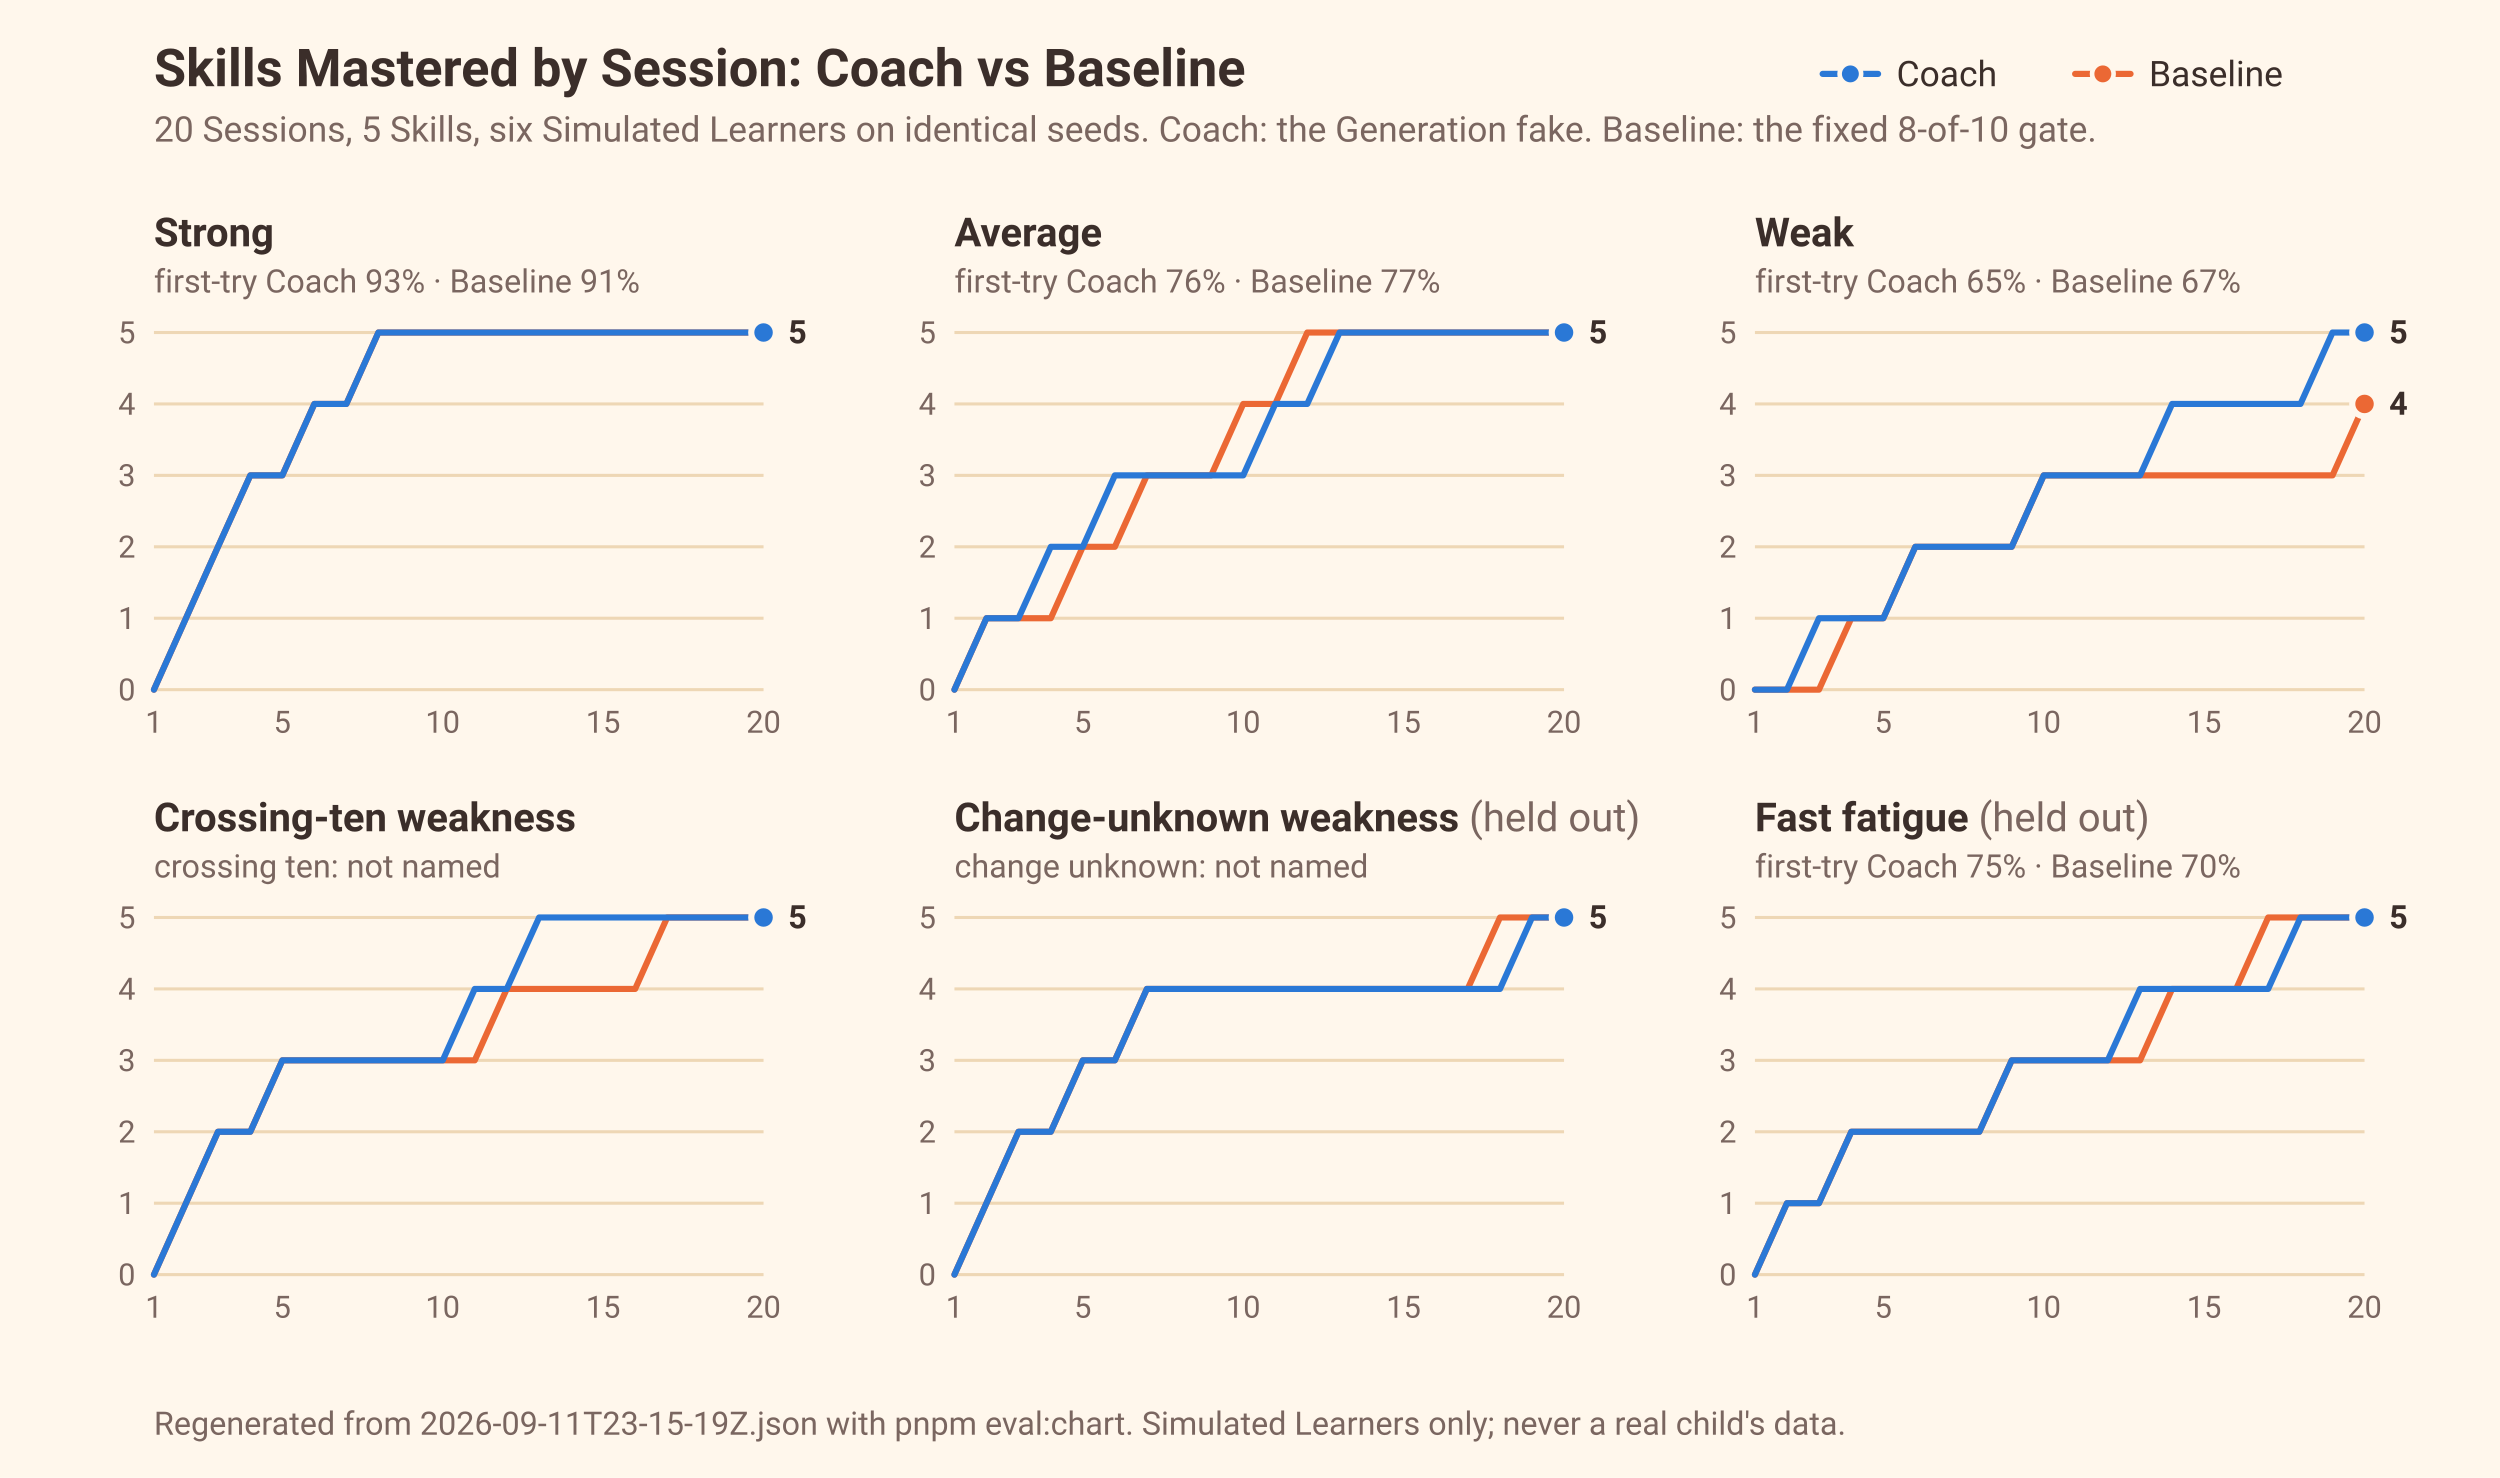
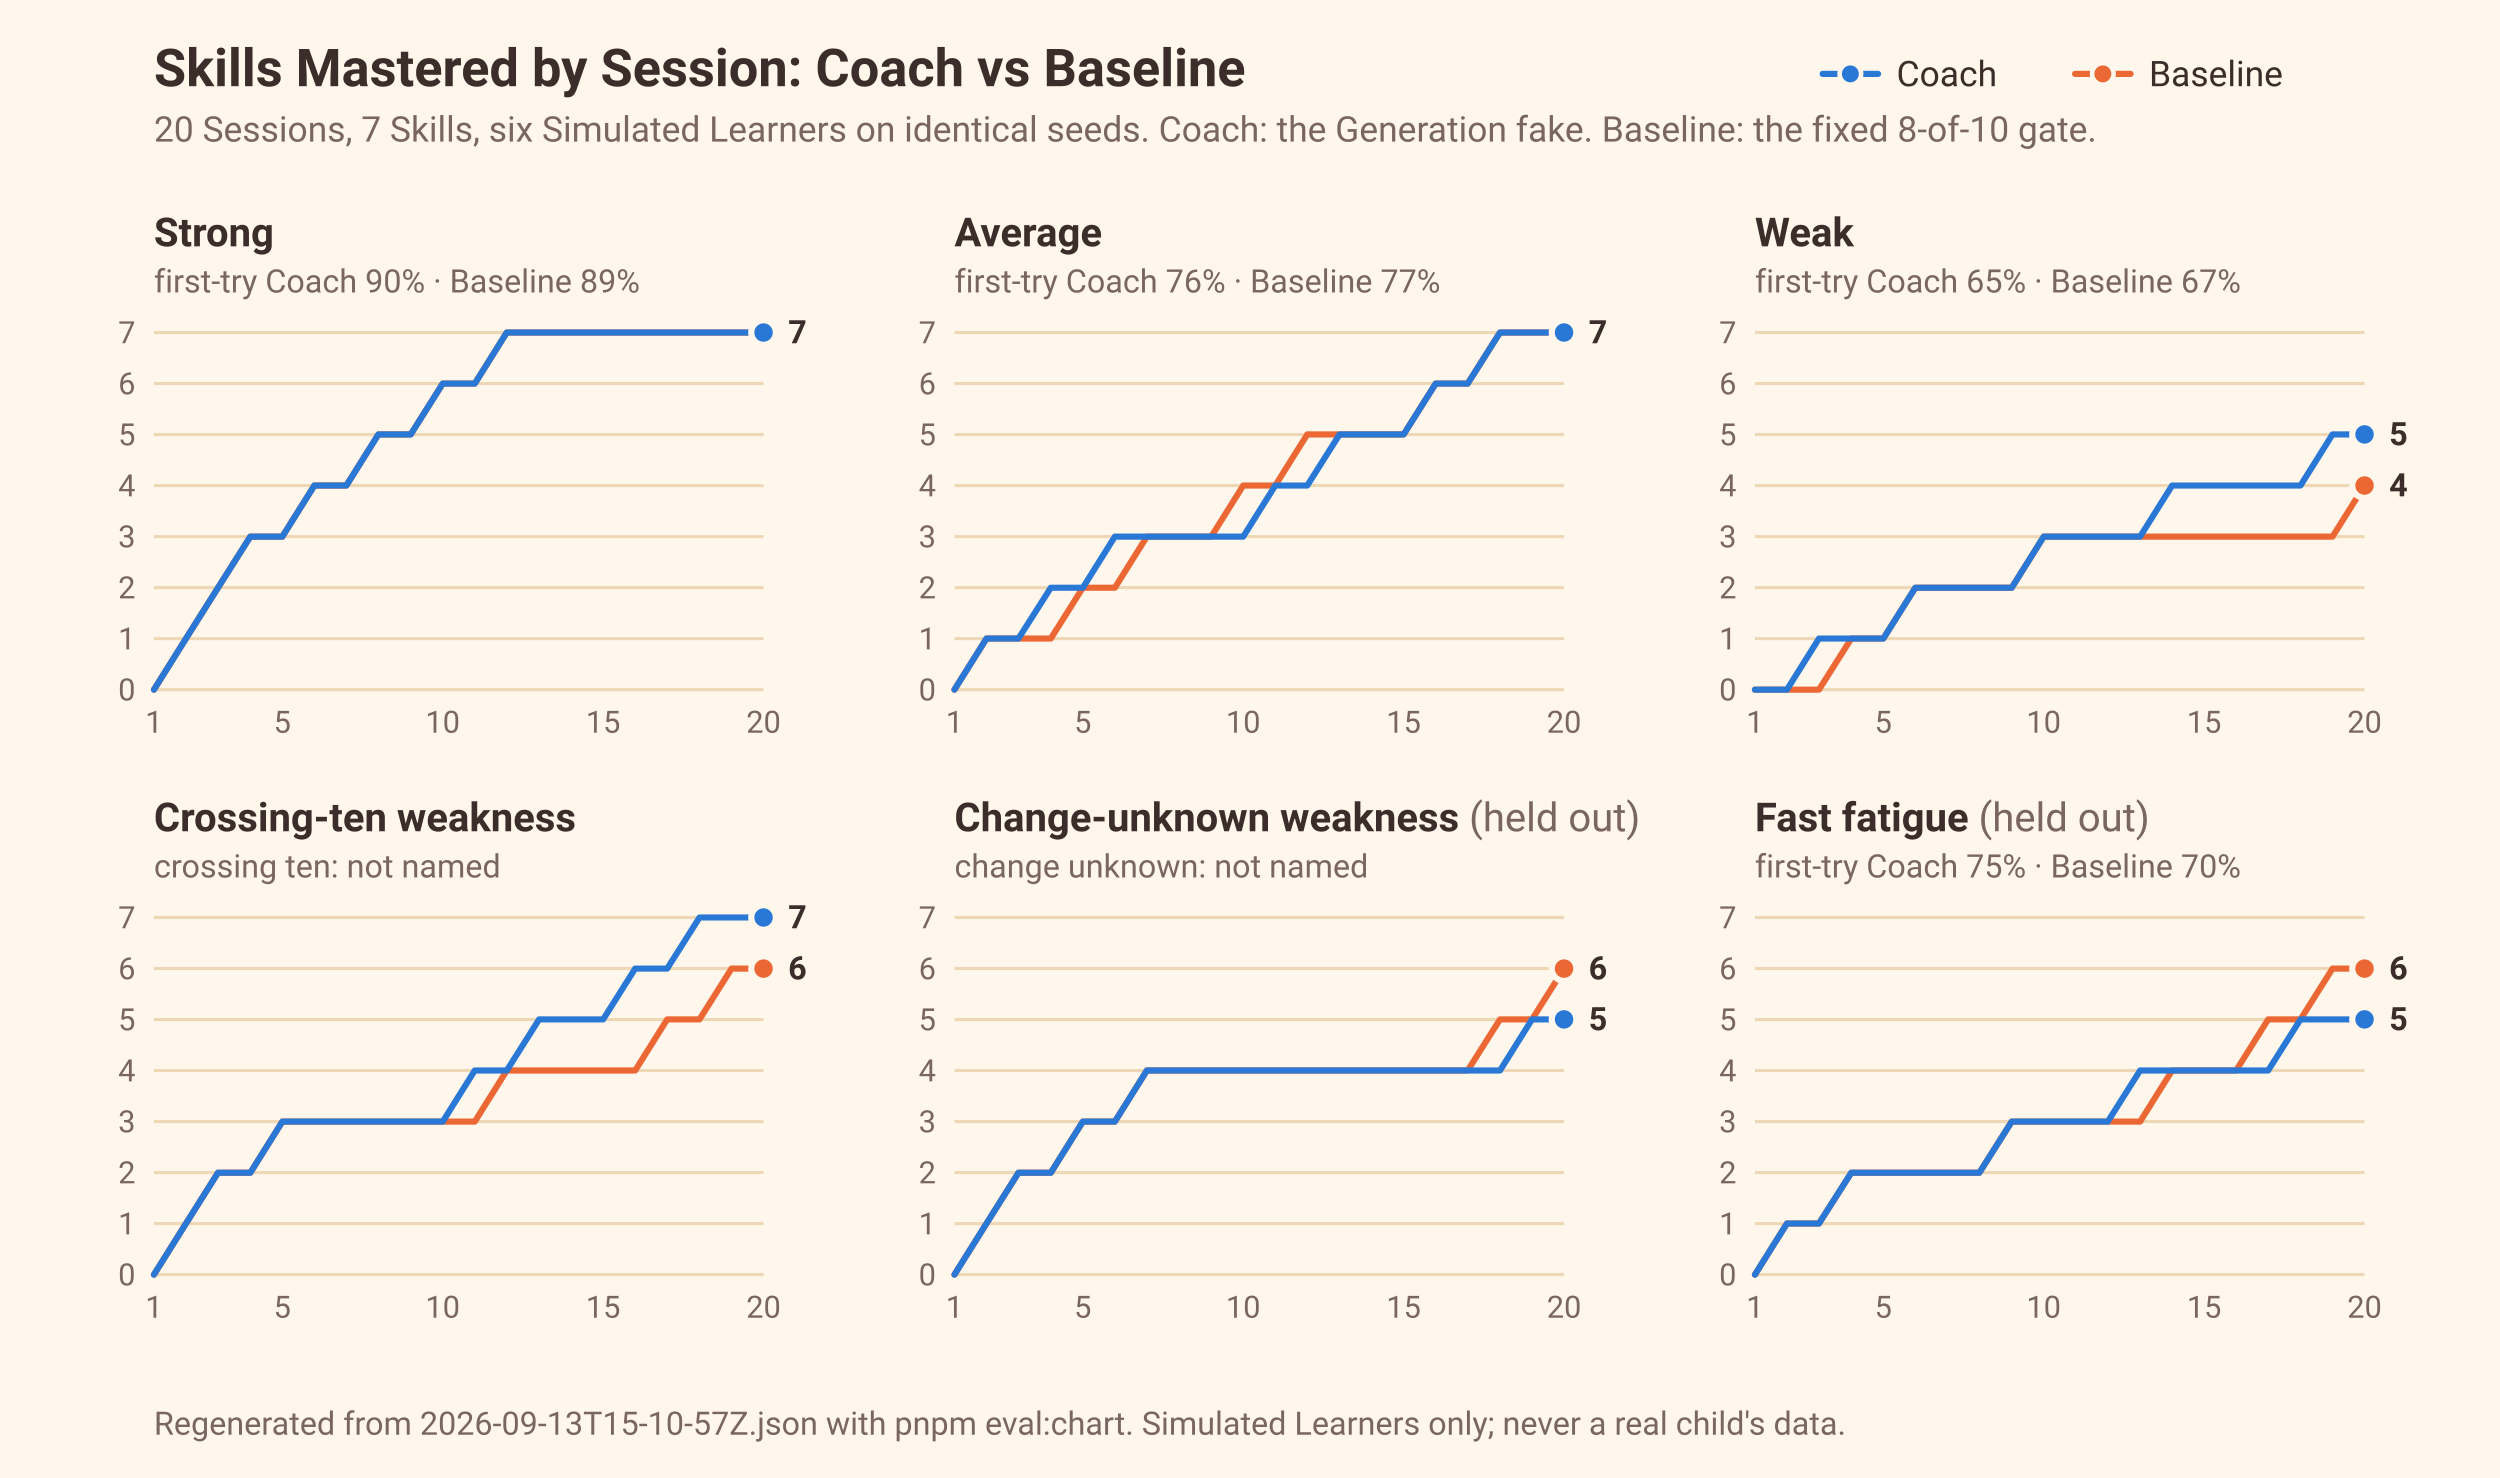
<svg xmlns="http://www.w3.org/2000/svg" width="812" height="480" viewBox="0 0 812 480" font-family="ui-sans-serif, system-ui, -apple-system, 'Segoe UI', Roboto, sans-serif" role="img" aria-label="Skills Mastered by Session for six Simulated Learners under the Coach and under the Baseline">
  <rect width="812" height="480" fill="#FFF7EC" />
  <text x="50" y="28" font-size="17" font-weight="600" fill="#3B2E2A">Skills Mastered by Session: Coach vs Baseline</text>
-   <text x="50" y="46" font-size="11.5" fill="#7A6660">20 Sessions, 5 Skills, six Simulated Learners on identical seeds. Coach: the Generation fake. Baseline: the fixed 8-of-10 gate.</text>
+   <text x="50" y="46" font-size="11.5" fill="#7A6660">20 Sessions, 7 Skills, six Simulated Learners on identical seeds. Coach: the Generation fake. Baseline: the fixed 8-of-10 gate.</text>
  <line x1="592" x2="610" y1="24" y2="24" stroke="#2a78d6" stroke-width="2" stroke-linecap="round" />
  <circle cx="601" cy="24" r="3.5" fill="#2a78d6" stroke="#FFF7EC" stroke-width="1.5" />
  <text x="616" y="28" font-size="11.5" fill="#3B2E2A">Coach</text>
  <line x1="674" x2="692" y1="24" y2="24" stroke="#eb6834" stroke-width="2" stroke-linecap="round" />
  <circle cx="683" cy="24" r="3.5" fill="#eb6834" stroke="#FFF7EC" stroke-width="1.5" />
  <text x="698" y="28" font-size="11.5" fill="#3B2E2A">Baseline</text>
  <g>
    <text x="50" y="80" font-size="13" font-weight="600" fill="#3B2E2A">Strong</text>
-     <text x="50" y="95" font-size="10.5" fill="#7A6660">first-try Coach 93% · Baseline 91%</text>
+     <text x="50" y="95" font-size="10.5" fill="#7A6660">first-try Coach 90% · Baseline 89%</text>
    <line x1="50" x2="248" y1="224" y2="224" stroke="#EED7B5" stroke-width="1" />
    <text x="44" y="227.5" text-anchor="end" font-size="10" fill="#7A6660">0</text>
-     <line x1="50" x2="248" y1="200.8" y2="200.8" stroke="#EED7B5" stroke-width="1" />
-     <text x="44" y="204.3" text-anchor="end" font-size="10" fill="#7A6660">1</text>
-     <line x1="50" x2="248" y1="177.6" y2="177.6" stroke="#EED7B5" stroke-width="1" />
-     <text x="44" y="181.1" text-anchor="end" font-size="10" fill="#7A6660">2</text>
-     <line x1="50" x2="248" y1="154.4" y2="154.4" stroke="#EED7B5" stroke-width="1" />
-     <text x="44" y="157.9" text-anchor="end" font-size="10" fill="#7A6660">3</text>
-     <line x1="50" x2="248" y1="131.2" y2="131.2" stroke="#EED7B5" stroke-width="1" />
-     <text x="44" y="134.7" text-anchor="end" font-size="10" fill="#7A6660">4</text>
+     <line x1="50" x2="248" y1="207.429" y2="207.429" stroke="#EED7B5" stroke-width="1" />
+     <text x="44" y="210.929" text-anchor="end" font-size="10" fill="#7A6660">1</text>
+     <line x1="50" x2="248" y1="190.857" y2="190.857" stroke="#EED7B5" stroke-width="1" />
+     <text x="44" y="194.357" text-anchor="end" font-size="10" fill="#7A6660">2</text>
+     <line x1="50" x2="248" y1="174.286" y2="174.286" stroke="#EED7B5" stroke-width="1" />
+     <text x="44" y="177.786" text-anchor="end" font-size="10" fill="#7A6660">3</text>
+     <line x1="50" x2="248" y1="157.714" y2="157.714" stroke="#EED7B5" stroke-width="1" />
+     <text x="44" y="161.214" text-anchor="end" font-size="10" fill="#7A6660">4</text>
+     <line x1="50" x2="248" y1="141.143" y2="141.143" stroke="#EED7B5" stroke-width="1" />
+     <text x="44" y="144.643" text-anchor="end" font-size="10" fill="#7A6660">5</text>
+     <line x1="50" x2="248" y1="124.571" y2="124.571" stroke="#EED7B5" stroke-width="1" />
+     <text x="44" y="128.071" text-anchor="end" font-size="10" fill="#7A6660">6</text>
    <line x1="50" x2="248" y1="108" y2="108" stroke="#EED7B5" stroke-width="1" />
-     <text x="44" y="111.5" text-anchor="end" font-size="10" fill="#7A6660">5</text>
+     <text x="44" y="111.5" text-anchor="end" font-size="10" fill="#7A6660">7</text>
    <text x="50" y="238" text-anchor="middle" font-size="10" fill="#7A6660">1</text>
    <text x="91.684" y="238" text-anchor="middle" font-size="10" fill="#7A6660">5</text>
    <text x="143.789" y="238" text-anchor="middle" font-size="10" fill="#7A6660">10</text>
    <text x="195.895" y="238" text-anchor="middle" font-size="10" fill="#7A6660">15</text>
    <text x="248" y="238" text-anchor="middle" font-size="10" fill="#7A6660">20</text>
-     <polyline points="50.0,224.0 60.4,200.8 70.8,177.6 81.3,154.4 91.7,154.4 102.1,131.2 112.5,131.2 122.9,108.0 133.4,108.0 143.8,108.0 154.2,108.0 164.6,108.0 175.1,108.0 185.5,108.0 195.9,108.0 206.3,108.0 216.7,108.0 227.2,108.0 237.6,108.0 248.0,108.0" fill="none" stroke="#eb6834" stroke-width="2" stroke-linejoin="round" stroke-linecap="round" />
+     <polyline points="50.0,224.0 60.4,207.4 70.8,190.9 81.3,174.3 91.7,174.3 102.1,157.7 112.5,157.7 122.9,141.1 133.4,141.1 143.8,124.6 154.2,124.6 164.6,108.0 175.1,108.0 185.5,108.0 195.9,108.0 206.3,108.0 216.7,108.0 227.2,108.0 237.6,108.0 248.0,108.0" fill="none" stroke="#eb6834" stroke-width="2" stroke-linejoin="round" stroke-linecap="round" />
    <circle cx="248.0" cy="108.0" r="4" fill="#eb6834" stroke="#FFF7EC" stroke-width="2" />
-     <polyline points="50.0,224.0 60.4,200.8 70.8,177.6 81.3,154.4 91.7,154.4 102.1,131.2 112.5,131.2 122.9,108.0 133.4,108.0 143.8,108.0 154.2,108.0 164.6,108.0 175.1,108.0 185.5,108.0 195.9,108.0 206.3,108.0 216.7,108.0 227.2,108.0 237.6,108.0 248.0,108.0" fill="none" stroke="#2a78d6" stroke-width="2" stroke-linejoin="round" stroke-linecap="round" />
+     <polyline points="50.0,224.0 60.4,207.4 70.8,190.9 81.3,174.3 91.7,174.3 102.1,157.7 112.5,157.7 122.9,141.1 133.4,141.1 143.8,124.6 154.2,124.6 164.6,108.0 175.1,108.0 185.5,108.0 195.9,108.0 206.3,108.0 216.7,108.0 227.2,108.0 237.6,108.0 248.0,108.0" fill="none" stroke="#2a78d6" stroke-width="2" stroke-linejoin="round" stroke-linecap="round" />
    <circle cx="248.0" cy="108.0" r="4" fill="#2a78d6" stroke="#FFF7EC" stroke-width="2" />
-     <text x="256.0" y="111.5" font-size="10.5" font-weight="600" fill="#3B2E2A">5</text>
+     <text x="256.0" y="111.5" font-size="10.5" font-weight="600" fill="#3B2E2A">7</text>
  </g>
  <g>
    <text x="310" y="80" font-size="13" font-weight="600" fill="#3B2E2A">Average</text>
    <text x="310" y="95" font-size="10.5" fill="#7A6660">first-try Coach 76% · Baseline 77%</text>
    <line x1="310" x2="508" y1="224" y2="224" stroke="#EED7B5" stroke-width="1" />
    <text x="304" y="227.5" text-anchor="end" font-size="10" fill="#7A6660">0</text>
-     <line x1="310" x2="508" y1="200.8" y2="200.8" stroke="#EED7B5" stroke-width="1" />
-     <text x="304" y="204.3" text-anchor="end" font-size="10" fill="#7A6660">1</text>
-     <line x1="310" x2="508" y1="177.6" y2="177.6" stroke="#EED7B5" stroke-width="1" />
-     <text x="304" y="181.1" text-anchor="end" font-size="10" fill="#7A6660">2</text>
-     <line x1="310" x2="508" y1="154.4" y2="154.4" stroke="#EED7B5" stroke-width="1" />
-     <text x="304" y="157.9" text-anchor="end" font-size="10" fill="#7A6660">3</text>
-     <line x1="310" x2="508" y1="131.2" y2="131.2" stroke="#EED7B5" stroke-width="1" />
-     <text x="304" y="134.7" text-anchor="end" font-size="10" fill="#7A6660">4</text>
+     <line x1="310" x2="508" y1="207.429" y2="207.429" stroke="#EED7B5" stroke-width="1" />
+     <text x="304" y="210.929" text-anchor="end" font-size="10" fill="#7A6660">1</text>
+     <line x1="310" x2="508" y1="190.857" y2="190.857" stroke="#EED7B5" stroke-width="1" />
+     <text x="304" y="194.357" text-anchor="end" font-size="10" fill="#7A6660">2</text>
+     <line x1="310" x2="508" y1="174.286" y2="174.286" stroke="#EED7B5" stroke-width="1" />
+     <text x="304" y="177.786" text-anchor="end" font-size="10" fill="#7A6660">3</text>
+     <line x1="310" x2="508" y1="157.714" y2="157.714" stroke="#EED7B5" stroke-width="1" />
+     <text x="304" y="161.214" text-anchor="end" font-size="10" fill="#7A6660">4</text>
+     <line x1="310" x2="508" y1="141.143" y2="141.143" stroke="#EED7B5" stroke-width="1" />
+     <text x="304" y="144.643" text-anchor="end" font-size="10" fill="#7A6660">5</text>
+     <line x1="310" x2="508" y1="124.571" y2="124.571" stroke="#EED7B5" stroke-width="1" />
+     <text x="304" y="128.071" text-anchor="end" font-size="10" fill="#7A6660">6</text>
    <line x1="310" x2="508" y1="108" y2="108" stroke="#EED7B5" stroke-width="1" />
-     <text x="304" y="111.5" text-anchor="end" font-size="10" fill="#7A6660">5</text>
+     <text x="304" y="111.5" text-anchor="end" font-size="10" fill="#7A6660">7</text>
    <text x="310" y="238" text-anchor="middle" font-size="10" fill="#7A6660">1</text>
    <text x="351.684" y="238" text-anchor="middle" font-size="10" fill="#7A6660">5</text>
    <text x="403.789" y="238" text-anchor="middle" font-size="10" fill="#7A6660">10</text>
    <text x="455.895" y="238" text-anchor="middle" font-size="10" fill="#7A6660">15</text>
    <text x="508" y="238" text-anchor="middle" font-size="10" fill="#7A6660">20</text>
-     <polyline points="310.0,224.0 320.4,200.8 330.8,200.8 341.3,200.8 351.7,177.6 362.1,177.6 372.5,154.4 382.9,154.4 393.4,154.4 403.8,131.2 414.2,131.2 424.6,108.0 435.1,108.0 445.5,108.0 455.9,108.0 466.3,108.0 476.7,108.0 487.2,108.0 497.6,108.0 508.0,108.0" fill="none" stroke="#eb6834" stroke-width="2" stroke-linejoin="round" stroke-linecap="round" />
+     <polyline points="310.0,224.0 320.4,207.4 330.8,207.4 341.3,207.4 351.7,190.9 362.1,190.9 372.5,174.3 382.9,174.3 393.4,174.3 403.8,157.7 414.2,157.7 424.6,141.1 435.1,141.1 445.5,141.1 455.9,141.1 466.3,124.6 476.7,124.6 487.2,108.0 497.6,108.0 508.0,108.0" fill="none" stroke="#eb6834" stroke-width="2" stroke-linejoin="round" stroke-linecap="round" />
    <circle cx="508.0" cy="108.0" r="4" fill="#eb6834" stroke="#FFF7EC" stroke-width="2" />
-     <polyline points="310.0,224.0 320.4,200.8 330.8,200.8 341.3,177.6 351.7,177.6 362.1,154.4 372.5,154.4 382.9,154.4 393.4,154.4 403.8,154.4 414.2,131.2 424.6,131.2 435.1,108.0 445.5,108.0 455.9,108.0 466.3,108.0 476.7,108.0 487.2,108.0 497.6,108.0 508.0,108.0" fill="none" stroke="#2a78d6" stroke-width="2" stroke-linejoin="round" stroke-linecap="round" />
+     <polyline points="310.0,224.0 320.4,207.4 330.8,207.4 341.3,190.9 351.7,190.9 362.1,174.3 372.5,174.3 382.9,174.3 393.4,174.3 403.8,174.3 414.2,157.7 424.6,157.7 435.1,141.1 445.5,141.1 455.9,141.1 466.3,124.6 476.7,124.6 487.2,108.0 497.6,108.0 508.0,108.0" fill="none" stroke="#2a78d6" stroke-width="2" stroke-linejoin="round" stroke-linecap="round" />
    <circle cx="508.0" cy="108.0" r="4" fill="#2a78d6" stroke="#FFF7EC" stroke-width="2" />
-     <text x="516.0" y="111.5" font-size="10.5" font-weight="600" fill="#3B2E2A">5</text>
+     <text x="516.0" y="111.5" font-size="10.5" font-weight="600" fill="#3B2E2A">7</text>
  </g>
  <g>
    <text x="570" y="80" font-size="13" font-weight="600" fill="#3B2E2A">Weak</text>
    <text x="570" y="95" font-size="10.5" fill="#7A6660">first-try Coach 65% · Baseline 67%</text>
    <line x1="570" x2="768" y1="224" y2="224" stroke="#EED7B5" stroke-width="1" />
    <text x="564" y="227.5" text-anchor="end" font-size="10" fill="#7A6660">0</text>
-     <line x1="570" x2="768" y1="200.8" y2="200.8" stroke="#EED7B5" stroke-width="1" />
-     <text x="564" y="204.3" text-anchor="end" font-size="10" fill="#7A6660">1</text>
-     <line x1="570" x2="768" y1="177.6" y2="177.6" stroke="#EED7B5" stroke-width="1" />
-     <text x="564" y="181.1" text-anchor="end" font-size="10" fill="#7A6660">2</text>
-     <line x1="570" x2="768" y1="154.4" y2="154.4" stroke="#EED7B5" stroke-width="1" />
-     <text x="564" y="157.9" text-anchor="end" font-size="10" fill="#7A6660">3</text>
-     <line x1="570" x2="768" y1="131.2" y2="131.2" stroke="#EED7B5" stroke-width="1" />
-     <text x="564" y="134.7" text-anchor="end" font-size="10" fill="#7A6660">4</text>
+     <line x1="570" x2="768" y1="207.429" y2="207.429" stroke="#EED7B5" stroke-width="1" />
+     <text x="564" y="210.929" text-anchor="end" font-size="10" fill="#7A6660">1</text>
+     <line x1="570" x2="768" y1="190.857" y2="190.857" stroke="#EED7B5" stroke-width="1" />
+     <text x="564" y="194.357" text-anchor="end" font-size="10" fill="#7A6660">2</text>
+     <line x1="570" x2="768" y1="174.286" y2="174.286" stroke="#EED7B5" stroke-width="1" />
+     <text x="564" y="177.786" text-anchor="end" font-size="10" fill="#7A6660">3</text>
+     <line x1="570" x2="768" y1="157.714" y2="157.714" stroke="#EED7B5" stroke-width="1" />
+     <text x="564" y="161.214" text-anchor="end" font-size="10" fill="#7A6660">4</text>
+     <line x1="570" x2="768" y1="141.143" y2="141.143" stroke="#EED7B5" stroke-width="1" />
+     <text x="564" y="144.643" text-anchor="end" font-size="10" fill="#7A6660">5</text>
+     <line x1="570" x2="768" y1="124.571" y2="124.571" stroke="#EED7B5" stroke-width="1" />
+     <text x="564" y="128.071" text-anchor="end" font-size="10" fill="#7A6660">6</text>
    <line x1="570" x2="768" y1="108" y2="108" stroke="#EED7B5" stroke-width="1" />
-     <text x="564" y="111.5" text-anchor="end" font-size="10" fill="#7A6660">5</text>
+     <text x="564" y="111.5" text-anchor="end" font-size="10" fill="#7A6660">7</text>
    <text x="570" y="238" text-anchor="middle" font-size="10" fill="#7A6660">1</text>
    <text x="611.684" y="238" text-anchor="middle" font-size="10" fill="#7A6660">5</text>
    <text x="663.789" y="238" text-anchor="middle" font-size="10" fill="#7A6660">10</text>
    <text x="715.895" y="238" text-anchor="middle" font-size="10" fill="#7A6660">15</text>
    <text x="768" y="238" text-anchor="middle" font-size="10" fill="#7A6660">20</text>
-     <polyline points="570.0,224.0 580.4,224.0 590.8,224.0 601.3,200.8 611.7,200.8 622.1,177.6 632.5,177.6 642.9,177.6 653.4,177.6 663.8,154.4 674.2,154.4 684.6,154.4 695.1,154.4 705.5,154.4 715.9,154.4 726.3,154.4 736.7,154.4 747.2,154.4 757.6,154.4 768.0,131.2" fill="none" stroke="#eb6834" stroke-width="2" stroke-linejoin="round" stroke-linecap="round" />
-     <circle cx="768.0" cy="131.2" r="4" fill="#eb6834" stroke="#FFF7EC" stroke-width="2" />
-     <polyline points="570.0,224.0 580.4,224.0 590.8,200.8 601.3,200.8 611.7,200.8 622.1,177.6 632.5,177.6 642.9,177.6 653.4,177.6 663.8,154.4 674.2,154.4 684.6,154.4 695.1,154.4 705.5,131.2 715.9,131.2 726.3,131.2 736.7,131.2 747.2,131.2 757.6,108.0 768.0,108.0" fill="none" stroke="#2a78d6" stroke-width="2" stroke-linejoin="round" stroke-linecap="round" />
-     <circle cx="768.0" cy="108.0" r="4" fill="#2a78d6" stroke="#FFF7EC" stroke-width="2" />
-     <text x="776.0" y="111.5" font-size="10.5" font-weight="600" fill="#3B2E2A">5</text>
-     <text x="776.0" y="134.7" font-size="10.5" font-weight="600" fill="#3B2E2A">4</text>
+     <polyline points="570.0,224.0 580.4,224.0 590.8,224.0 601.3,207.4 611.7,207.4 622.1,190.9 632.5,190.9 642.9,190.9 653.4,190.9 663.8,174.3 674.2,174.3 684.6,174.3 695.1,174.3 705.5,174.3 715.9,174.3 726.3,174.3 736.7,174.3 747.2,174.3 757.6,174.3 768.0,157.7" fill="none" stroke="#eb6834" stroke-width="2" stroke-linejoin="round" stroke-linecap="round" />
+     <circle cx="768.0" cy="157.7" r="4" fill="#eb6834" stroke="#FFF7EC" stroke-width="2" />
+     <polyline points="570.0,224.0 580.4,224.0 590.8,207.4 601.3,207.4 611.7,207.4 622.1,190.9 632.5,190.9 642.9,190.9 653.4,190.9 663.8,174.3 674.2,174.3 684.6,174.3 695.1,174.3 705.5,157.7 715.9,157.7 726.3,157.7 736.7,157.7 747.2,157.7 757.6,141.1 768.0,141.1" fill="none" stroke="#2a78d6" stroke-width="2" stroke-linejoin="round" stroke-linecap="round" />
+     <circle cx="768.0" cy="141.1" r="4" fill="#2a78d6" stroke="#FFF7EC" stroke-width="2" />
+     <text x="776.0" y="144.6" font-size="10.5" font-weight="600" fill="#3B2E2A">5</text>
+     <text x="776.0" y="161.2" font-size="10.5" font-weight="600" fill="#3B2E2A">4</text>
  </g>
  <g>
    <text x="50" y="270" font-size="13" font-weight="600" fill="#3B2E2A">Crossing-ten weakness</text>
    <text x="50" y="285" font-size="10.5" fill="#7A6660">crossing ten: not named</text>
    <line x1="50" x2="248" y1="414" y2="414" stroke="#EED7B5" stroke-width="1" />
    <text x="44" y="417.5" text-anchor="end" font-size="10" fill="#7A6660">0</text>
-     <line x1="50" x2="248" y1="390.8" y2="390.8" stroke="#EED7B5" stroke-width="1" />
-     <text x="44" y="394.3" text-anchor="end" font-size="10" fill="#7A6660">1</text>
-     <line x1="50" x2="248" y1="367.6" y2="367.6" stroke="#EED7B5" stroke-width="1" />
-     <text x="44" y="371.1" text-anchor="end" font-size="10" fill="#7A6660">2</text>
-     <line x1="50" x2="248" y1="344.4" y2="344.4" stroke="#EED7B5" stroke-width="1" />
-     <text x="44" y="347.9" text-anchor="end" font-size="10" fill="#7A6660">3</text>
-     <line x1="50" x2="248" y1="321.2" y2="321.2" stroke="#EED7B5" stroke-width="1" />
-     <text x="44" y="324.7" text-anchor="end" font-size="10" fill="#7A6660">4</text>
+     <line x1="50" x2="248" y1="397.429" y2="397.429" stroke="#EED7B5" stroke-width="1" />
+     <text x="44" y="400.929" text-anchor="end" font-size="10" fill="#7A6660">1</text>
+     <line x1="50" x2="248" y1="380.857" y2="380.857" stroke="#EED7B5" stroke-width="1" />
+     <text x="44" y="384.357" text-anchor="end" font-size="10" fill="#7A6660">2</text>
+     <line x1="50" x2="248" y1="364.286" y2="364.286" stroke="#EED7B5" stroke-width="1" />
+     <text x="44" y="367.786" text-anchor="end" font-size="10" fill="#7A6660">3</text>
+     <line x1="50" x2="248" y1="347.714" y2="347.714" stroke="#EED7B5" stroke-width="1" />
+     <text x="44" y="351.214" text-anchor="end" font-size="10" fill="#7A6660">4</text>
+     <line x1="50" x2="248" y1="331.143" y2="331.143" stroke="#EED7B5" stroke-width="1" />
+     <text x="44" y="334.643" text-anchor="end" font-size="10" fill="#7A6660">5</text>
+     <line x1="50" x2="248" y1="314.571" y2="314.571" stroke="#EED7B5" stroke-width="1" />
+     <text x="44" y="318.071" text-anchor="end" font-size="10" fill="#7A6660">6</text>
    <line x1="50" x2="248" y1="298" y2="298" stroke="#EED7B5" stroke-width="1" />
-     <text x="44" y="301.5" text-anchor="end" font-size="10" fill="#7A6660">5</text>
+     <text x="44" y="301.5" text-anchor="end" font-size="10" fill="#7A6660">7</text>
    <text x="50" y="428" text-anchor="middle" font-size="10" fill="#7A6660">1</text>
    <text x="91.684" y="428" text-anchor="middle" font-size="10" fill="#7A6660">5</text>
    <text x="143.789" y="428" text-anchor="middle" font-size="10" fill="#7A6660">10</text>
    <text x="195.895" y="428" text-anchor="middle" font-size="10" fill="#7A6660">15</text>
    <text x="248" y="428" text-anchor="middle" font-size="10" fill="#7A6660">20</text>
-     <polyline points="50.0,414.0 60.4,390.8 70.8,367.6 81.3,367.6 91.7,344.4 102.1,344.4 112.5,344.4 122.9,344.4 133.4,344.4 143.8,344.4 154.2,344.4 164.6,321.2 175.1,321.2 185.5,321.2 195.9,321.2 206.3,321.2 216.7,298.0 227.2,298.0 237.6,298.0 248.0,298.0" fill="none" stroke="#eb6834" stroke-width="2" stroke-linejoin="round" stroke-linecap="round" />
-     <circle cx="248.0" cy="298.0" r="4" fill="#eb6834" stroke="#FFF7EC" stroke-width="2" />
-     <polyline points="50.0,414.0 60.4,390.8 70.8,367.6 81.3,367.6 91.7,344.4 102.1,344.4 112.5,344.4 122.9,344.4 133.4,344.4 143.8,344.4 154.2,321.2 164.6,321.2 175.1,298.0 185.5,298.0 195.9,298.0 206.3,298.0 216.7,298.0 227.2,298.0 237.6,298.0 248.0,298.0" fill="none" stroke="#2a78d6" stroke-width="2" stroke-linejoin="round" stroke-linecap="round" />
+     <polyline points="50.0,414.0 60.4,397.4 70.8,380.9 81.3,380.9 91.7,364.3 102.1,364.3 112.5,364.3 122.9,364.3 133.4,364.3 143.8,364.3 154.2,364.3 164.6,347.7 175.1,347.7 185.5,347.7 195.9,347.7 206.3,347.7 216.7,331.1 227.2,331.1 237.6,314.6 248.0,314.6" fill="none" stroke="#eb6834" stroke-width="2" stroke-linejoin="round" stroke-linecap="round" />
+     <circle cx="248.0" cy="314.6" r="4" fill="#eb6834" stroke="#FFF7EC" stroke-width="2" />
+     <polyline points="50.0,414.0 60.4,397.4 70.8,380.9 81.3,380.9 91.7,364.3 102.1,364.3 112.5,364.3 122.9,364.3 133.4,364.3 143.8,364.3 154.2,347.7 164.6,347.7 175.1,331.1 185.5,331.1 195.9,331.1 206.3,314.6 216.7,314.6 227.2,298.0 237.6,298.0 248.0,298.0" fill="none" stroke="#2a78d6" stroke-width="2" stroke-linejoin="round" stroke-linecap="round" />
    <circle cx="248.0" cy="298.0" r="4" fill="#2a78d6" stroke="#FFF7EC" stroke-width="2" />
-     <text x="256.0" y="301.5" font-size="10.5" font-weight="600" fill="#3B2E2A">5</text>
+     <text x="256.0" y="301.5" font-size="10.5" font-weight="600" fill="#3B2E2A">7</text>
+     <text x="256.0" y="318.1" font-size="10.5" font-weight="600" fill="#3B2E2A">6</text>
  </g>
  <g>
    <text x="310" y="270" font-size="13" font-weight="600" fill="#3B2E2A">Change-unknown weakness <tspan fill="#7A6660" font-weight="400">(held out)</tspan>
    </text>
    <text x="310" y="285" font-size="10.5" fill="#7A6660">change unknown: not named</text>
    <line x1="310" x2="508" y1="414" y2="414" stroke="#EED7B5" stroke-width="1" />
    <text x="304" y="417.5" text-anchor="end" font-size="10" fill="#7A6660">0</text>
-     <line x1="310" x2="508" y1="390.8" y2="390.8" stroke="#EED7B5" stroke-width="1" />
-     <text x="304" y="394.3" text-anchor="end" font-size="10" fill="#7A6660">1</text>
-     <line x1="310" x2="508" y1="367.6" y2="367.6" stroke="#EED7B5" stroke-width="1" />
-     <text x="304" y="371.1" text-anchor="end" font-size="10" fill="#7A6660">2</text>
-     <line x1="310" x2="508" y1="344.4" y2="344.4" stroke="#EED7B5" stroke-width="1" />
-     <text x="304" y="347.9" text-anchor="end" font-size="10" fill="#7A6660">3</text>
-     <line x1="310" x2="508" y1="321.2" y2="321.2" stroke="#EED7B5" stroke-width="1" />
-     <text x="304" y="324.7" text-anchor="end" font-size="10" fill="#7A6660">4</text>
+     <line x1="310" x2="508" y1="397.429" y2="397.429" stroke="#EED7B5" stroke-width="1" />
+     <text x="304" y="400.929" text-anchor="end" font-size="10" fill="#7A6660">1</text>
+     <line x1="310" x2="508" y1="380.857" y2="380.857" stroke="#EED7B5" stroke-width="1" />
+     <text x="304" y="384.357" text-anchor="end" font-size="10" fill="#7A6660">2</text>
+     <line x1="310" x2="508" y1="364.286" y2="364.286" stroke="#EED7B5" stroke-width="1" />
+     <text x="304" y="367.786" text-anchor="end" font-size="10" fill="#7A6660">3</text>
+     <line x1="310" x2="508" y1="347.714" y2="347.714" stroke="#EED7B5" stroke-width="1" />
+     <text x="304" y="351.214" text-anchor="end" font-size="10" fill="#7A6660">4</text>
+     <line x1="310" x2="508" y1="331.143" y2="331.143" stroke="#EED7B5" stroke-width="1" />
+     <text x="304" y="334.643" text-anchor="end" font-size="10" fill="#7A6660">5</text>
+     <line x1="310" x2="508" y1="314.571" y2="314.571" stroke="#EED7B5" stroke-width="1" />
+     <text x="304" y="318.071" text-anchor="end" font-size="10" fill="#7A6660">6</text>
    <line x1="310" x2="508" y1="298" y2="298" stroke="#EED7B5" stroke-width="1" />
-     <text x="304" y="301.5" text-anchor="end" font-size="10" fill="#7A6660">5</text>
+     <text x="304" y="301.5" text-anchor="end" font-size="10" fill="#7A6660">7</text>
    <text x="310" y="428" text-anchor="middle" font-size="10" fill="#7A6660">1</text>
    <text x="351.684" y="428" text-anchor="middle" font-size="10" fill="#7A6660">5</text>
    <text x="403.789" y="428" text-anchor="middle" font-size="10" fill="#7A6660">10</text>
    <text x="455.895" y="428" text-anchor="middle" font-size="10" fill="#7A6660">15</text>
    <text x="508" y="428" text-anchor="middle" font-size="10" fill="#7A6660">20</text>
-     <polyline points="310.0,414.0 320.4,390.8 330.8,367.6 341.3,367.6 351.7,344.4 362.1,344.4 372.5,321.2 382.9,321.2 393.4,321.2 403.8,321.2 414.2,321.2 424.6,321.2 435.1,321.2 445.5,321.2 455.9,321.2 466.3,321.2 476.7,321.2 487.2,298.0 497.6,298.0 508.0,298.0" fill="none" stroke="#eb6834" stroke-width="2" stroke-linejoin="round" stroke-linecap="round" />
-     <circle cx="508.0" cy="298.0" r="4" fill="#eb6834" stroke="#FFF7EC" stroke-width="2" />
-     <polyline points="310.0,414.0 320.4,390.8 330.8,367.6 341.3,367.6 351.7,344.4 362.1,344.4 372.5,321.2 382.9,321.2 393.4,321.2 403.8,321.2 414.2,321.2 424.6,321.2 435.1,321.2 445.5,321.2 455.9,321.2 466.3,321.2 476.7,321.2 487.2,321.2 497.6,298.0 508.0,298.0" fill="none" stroke="#2a78d6" stroke-width="2" stroke-linejoin="round" stroke-linecap="round" />
-     <circle cx="508.0" cy="298.0" r="4" fill="#2a78d6" stroke="#FFF7EC" stroke-width="2" />
-     <text x="516.0" y="301.5" font-size="10.5" font-weight="600" fill="#3B2E2A">5</text>
+     <polyline points="310.0,414.0 320.4,397.4 330.8,380.9 341.3,380.9 351.7,364.3 362.1,364.3 372.5,347.7 382.9,347.7 393.4,347.7 403.8,347.7 414.2,347.7 424.6,347.7 435.1,347.7 445.5,347.7 455.9,347.7 466.3,347.7 476.7,347.7 487.2,331.1 497.6,331.1 508.0,314.6" fill="none" stroke="#eb6834" stroke-width="2" stroke-linejoin="round" stroke-linecap="round" />
+     <circle cx="508.0" cy="314.6" r="4" fill="#eb6834" stroke="#FFF7EC" stroke-width="2" />
+     <polyline points="310.0,414.0 320.4,397.4 330.8,380.9 341.3,380.9 351.7,364.3 362.1,364.3 372.5,347.7 382.9,347.7 393.4,347.7 403.8,347.7 414.2,347.7 424.6,347.7 435.1,347.7 445.5,347.7 455.9,347.7 466.3,347.7 476.7,347.7 487.2,347.7 497.6,331.1 508.0,331.1" fill="none" stroke="#2a78d6" stroke-width="2" stroke-linejoin="round" stroke-linecap="round" />
+     <circle cx="508.0" cy="331.1" r="4" fill="#2a78d6" stroke="#FFF7EC" stroke-width="2" />
+     <text x="516.0" y="334.6" font-size="10.5" font-weight="600" fill="#3B2E2A">5</text>
+     <text x="516.0" y="318.1" font-size="10.5" font-weight="600" fill="#3B2E2A">6</text>
  </g>
  <g>
    <text x="570" y="270" font-size="13" font-weight="600" fill="#3B2E2A">Fast fatigue <tspan fill="#7A6660" font-weight="400">(held out)</tspan>
    </text>
    <text x="570" y="285" font-size="10.5" fill="#7A6660">first-try Coach 75% · Baseline 70%</text>
    <line x1="570" x2="768" y1="414" y2="414" stroke="#EED7B5" stroke-width="1" />
    <text x="564" y="417.5" text-anchor="end" font-size="10" fill="#7A6660">0</text>
-     <line x1="570" x2="768" y1="390.8" y2="390.8" stroke="#EED7B5" stroke-width="1" />
-     <text x="564" y="394.3" text-anchor="end" font-size="10" fill="#7A6660">1</text>
-     <line x1="570" x2="768" y1="367.6" y2="367.6" stroke="#EED7B5" stroke-width="1" />
-     <text x="564" y="371.1" text-anchor="end" font-size="10" fill="#7A6660">2</text>
-     <line x1="570" x2="768" y1="344.4" y2="344.4" stroke="#EED7B5" stroke-width="1" />
-     <text x="564" y="347.9" text-anchor="end" font-size="10" fill="#7A6660">3</text>
-     <line x1="570" x2="768" y1="321.2" y2="321.2" stroke="#EED7B5" stroke-width="1" />
-     <text x="564" y="324.7" text-anchor="end" font-size="10" fill="#7A6660">4</text>
+     <line x1="570" x2="768" y1="397.429" y2="397.429" stroke="#EED7B5" stroke-width="1" />
+     <text x="564" y="400.929" text-anchor="end" font-size="10" fill="#7A6660">1</text>
+     <line x1="570" x2="768" y1="380.857" y2="380.857" stroke="#EED7B5" stroke-width="1" />
+     <text x="564" y="384.357" text-anchor="end" font-size="10" fill="#7A6660">2</text>
+     <line x1="570" x2="768" y1="364.286" y2="364.286" stroke="#EED7B5" stroke-width="1" />
+     <text x="564" y="367.786" text-anchor="end" font-size="10" fill="#7A6660">3</text>
+     <line x1="570" x2="768" y1="347.714" y2="347.714" stroke="#EED7B5" stroke-width="1" />
+     <text x="564" y="351.214" text-anchor="end" font-size="10" fill="#7A6660">4</text>
+     <line x1="570" x2="768" y1="331.143" y2="331.143" stroke="#EED7B5" stroke-width="1" />
+     <text x="564" y="334.643" text-anchor="end" font-size="10" fill="#7A6660">5</text>
+     <line x1="570" x2="768" y1="314.571" y2="314.571" stroke="#EED7B5" stroke-width="1" />
+     <text x="564" y="318.071" text-anchor="end" font-size="10" fill="#7A6660">6</text>
    <line x1="570" x2="768" y1="298" y2="298" stroke="#EED7B5" stroke-width="1" />
-     <text x="564" y="301.5" text-anchor="end" font-size="10" fill="#7A6660">5</text>
+     <text x="564" y="301.5" text-anchor="end" font-size="10" fill="#7A6660">7</text>
    <text x="570" y="428" text-anchor="middle" font-size="10" fill="#7A6660">1</text>
    <text x="611.684" y="428" text-anchor="middle" font-size="10" fill="#7A6660">5</text>
    <text x="663.789" y="428" text-anchor="middle" font-size="10" fill="#7A6660">10</text>
    <text x="715.895" y="428" text-anchor="middle" font-size="10" fill="#7A6660">15</text>
    <text x="768" y="428" text-anchor="middle" font-size="10" fill="#7A6660">20</text>
-     <polyline points="570.0,414.0 580.4,390.8 590.8,390.8 601.3,367.6 611.7,367.6 622.1,367.6 632.5,367.6 642.9,367.6 653.4,344.4 663.8,344.4 674.2,344.4 684.6,344.4 695.1,344.4 705.5,321.2 715.9,321.2 726.3,321.2 736.7,298.0 747.2,298.0 757.6,298.0 768.0,298.0" fill="none" stroke="#eb6834" stroke-width="2" stroke-linejoin="round" stroke-linecap="round" />
-     <circle cx="768.0" cy="298.0" r="4" fill="#eb6834" stroke="#FFF7EC" stroke-width="2" />
-     <polyline points="570.0,414.0 580.4,390.8 590.8,390.8 601.3,367.6 611.7,367.6 622.1,367.6 632.5,367.6 642.9,367.6 653.4,344.4 663.8,344.4 674.2,344.4 684.6,344.4 695.1,321.2 705.5,321.2 715.9,321.2 726.3,321.2 736.7,321.2 747.2,298.0 757.6,298.0 768.0,298.0" fill="none" stroke="#2a78d6" stroke-width="2" stroke-linejoin="round" stroke-linecap="round" />
-     <circle cx="768.0" cy="298.0" r="4" fill="#2a78d6" stroke="#FFF7EC" stroke-width="2" />
-     <text x="776.0" y="301.5" font-size="10.5" font-weight="600" fill="#3B2E2A">5</text>
+     <polyline points="570.0,414.0 580.4,397.4 590.8,397.4 601.3,380.9 611.7,380.9 622.1,380.9 632.5,380.9 642.9,380.9 653.4,364.3 663.8,364.3 674.2,364.3 684.6,364.3 695.1,364.3 705.5,347.7 715.9,347.7 726.3,347.7 736.7,331.1 747.2,331.1 757.6,314.6 768.0,314.6" fill="none" stroke="#eb6834" stroke-width="2" stroke-linejoin="round" stroke-linecap="round" />
+     <circle cx="768.0" cy="314.6" r="4" fill="#eb6834" stroke="#FFF7EC" stroke-width="2" />
+     <polyline points="570.0,414.0 580.4,397.4 590.8,397.4 601.3,380.9 611.7,380.9 622.1,380.9 632.5,380.9 642.9,380.9 653.4,364.3 663.8,364.3 674.2,364.3 684.6,364.3 695.1,347.7 705.5,347.7 715.9,347.7 726.3,347.7 736.7,347.7 747.2,331.1 757.6,331.1 768.0,331.1" fill="none" stroke="#2a78d6" stroke-width="2" stroke-linejoin="round" stroke-linecap="round" />
+     <circle cx="768.0" cy="331.1" r="4" fill="#2a78d6" stroke="#FFF7EC" stroke-width="2" />
+     <text x="776.0" y="334.6" font-size="10.5" font-weight="600" fill="#3B2E2A">5</text>
+     <text x="776.0" y="318.1" font-size="10.5" font-weight="600" fill="#3B2E2A">6</text>
  </g>
-   <text x="50" y="466" font-size="10.5" fill="#7A6660">Regenerated from 2026-09-11T23-15-19Z.json with pnpm eval:chart. Simulated Learners only; never a real child's data.</text>
+   <text x="50" y="466" font-size="10.5" fill="#7A6660">Regenerated from 2026-09-13T15-10-57Z.json with pnpm eval:chart. Simulated Learners only; never a real child's data.</text>
</svg>
